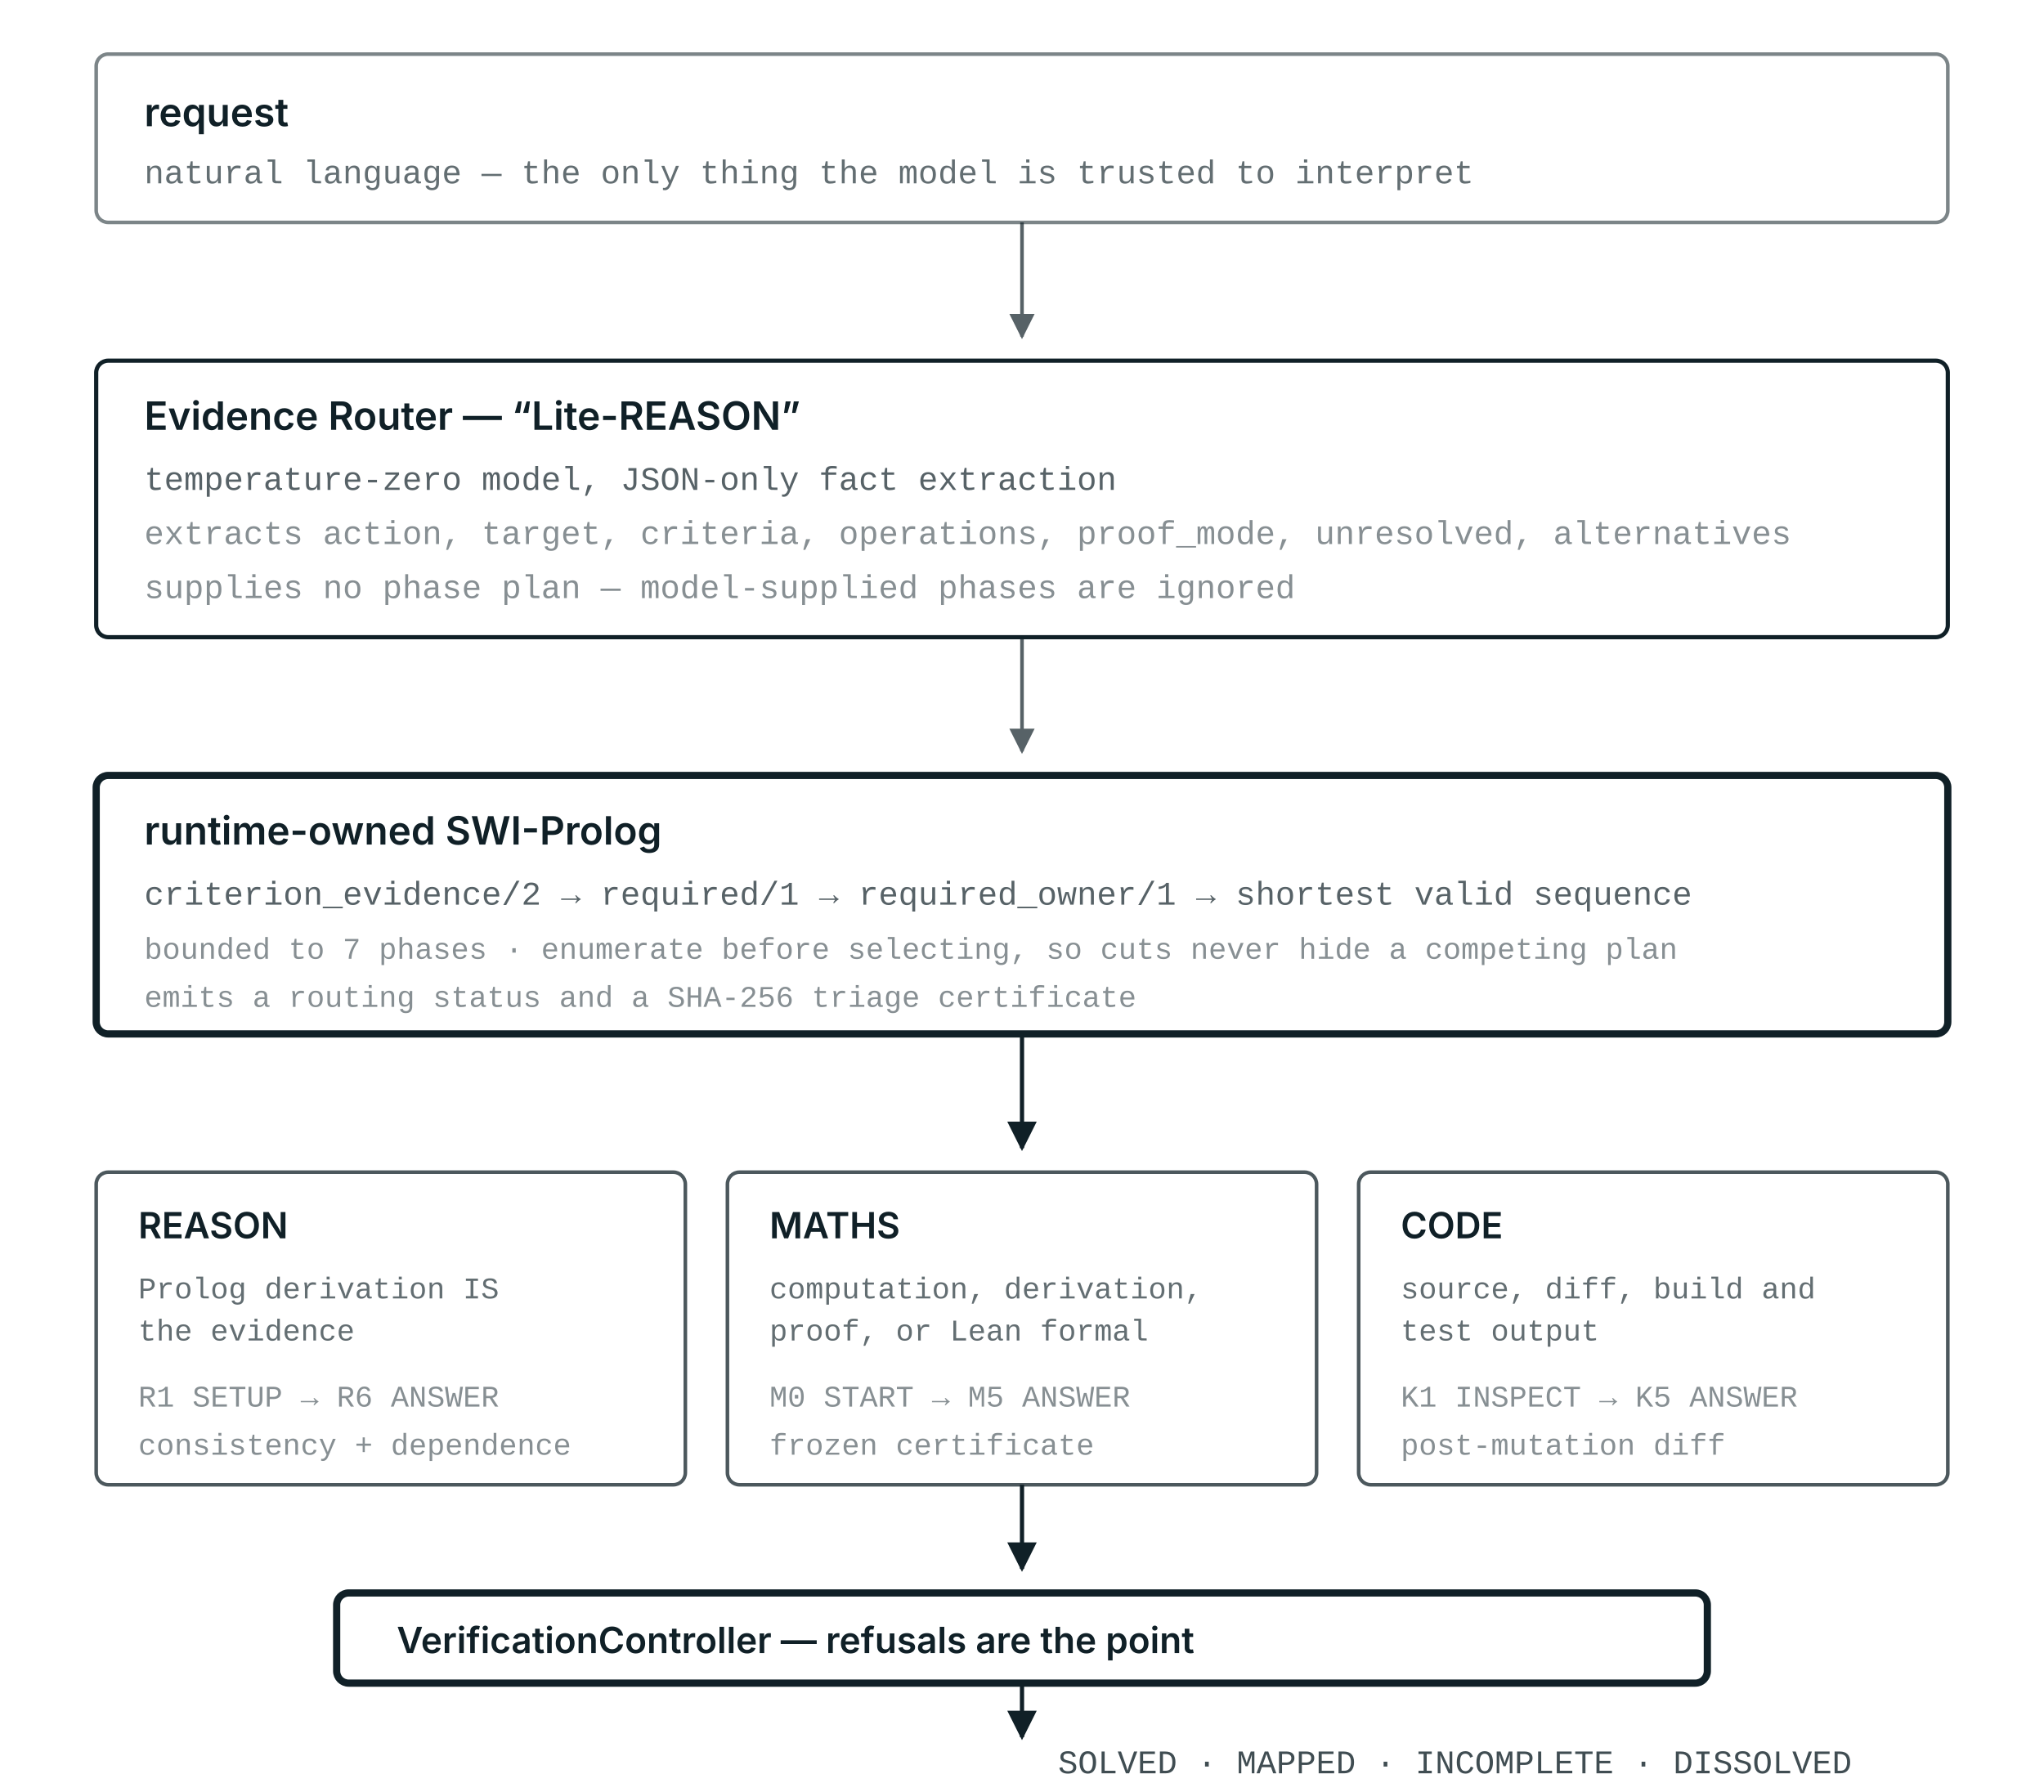
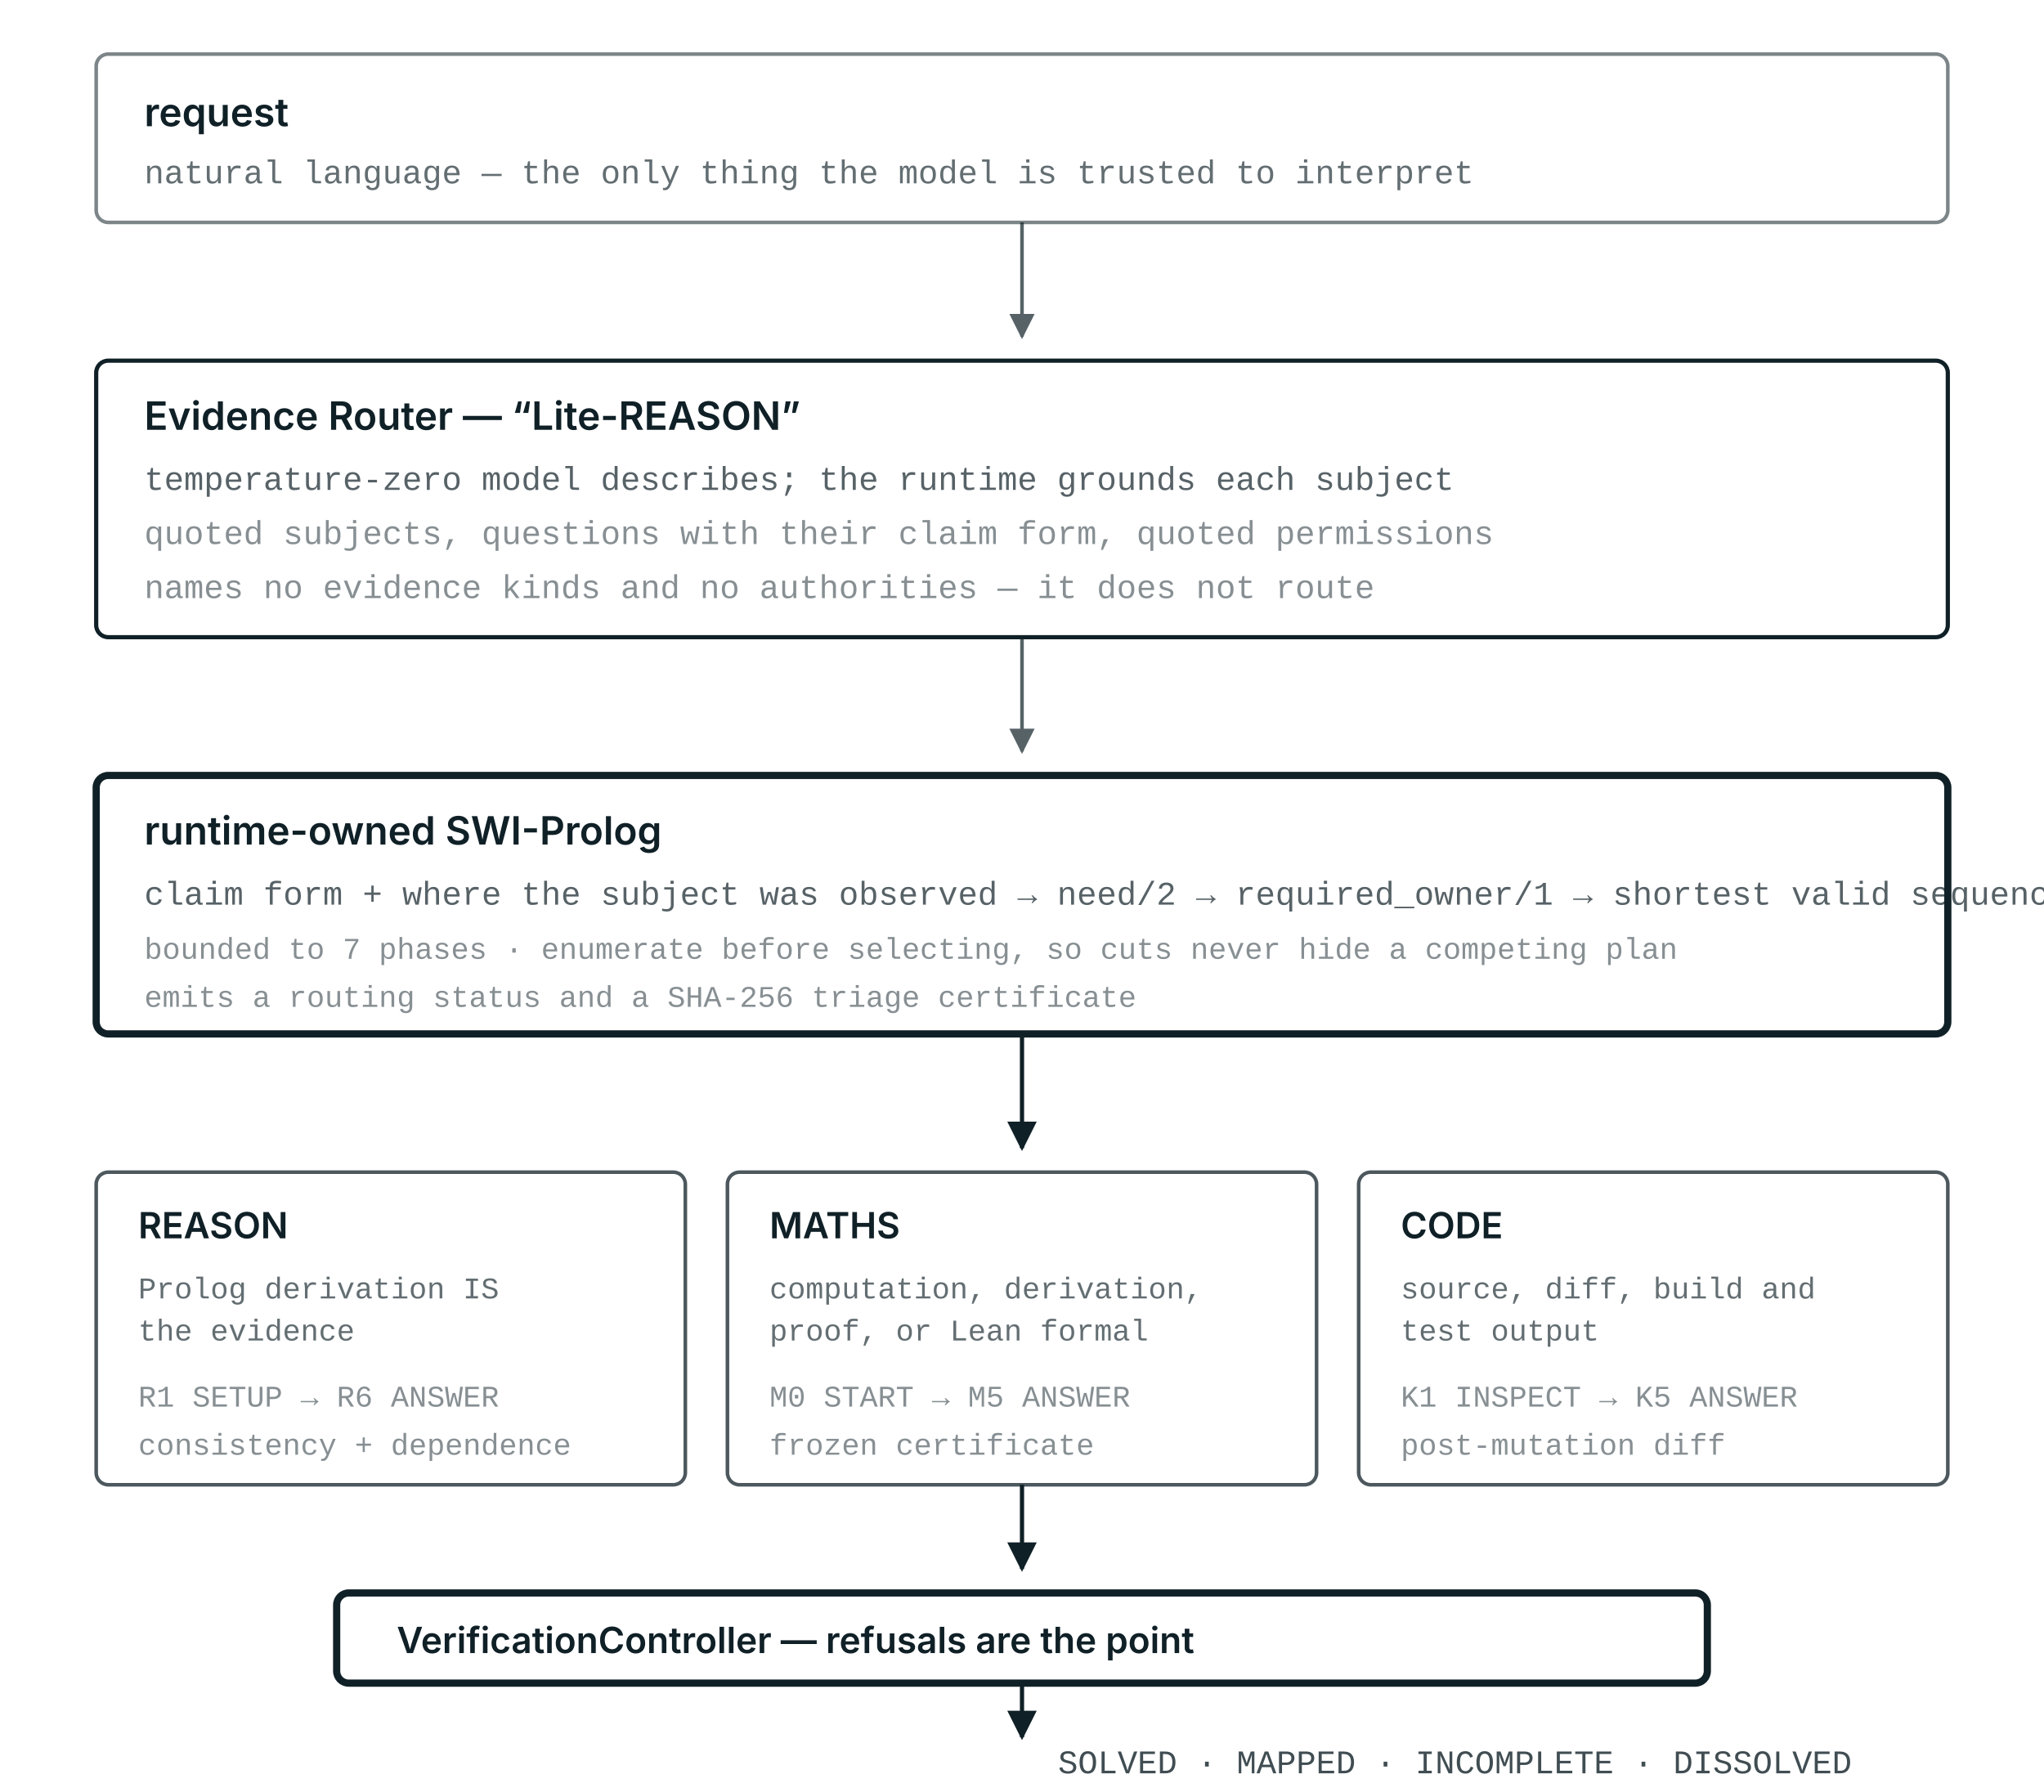
- <svg xmlns="http://www.w3.org/2000/svg" viewBox="0 0 680 596" role="img" aria-label="Diagram: a request is classified by the Evidence Router, an ordered authority plan is derived and certified by Prolog, each authority runs its own evidence workflow, and a final-candidate verifier gates the answer into one of four terminal statuses.">
+ <svg xmlns="http://www.w3.org/2000/svg" viewBox="0 0 680 596" role="img" aria-label="Diagram: a request is described by the Evidence Router and its subjects are grounded, an ordered authority plan is derived and certified by Prolog, each authority runs its own evidence workflow, and a final-candidate verifier gates the answer into one of four terminal statuses.">
  <style>
  svg{color:#102027}
  text{fill:currentColor;font-family:"SFMono-Regular",Consolas,"Liberation Mono",monospace}
  text.lbl{font-family:Inter,ui-sans-serif,-apple-system,BlinkMacSystemFont,"Segoe UI",sans-serif}
  @media (prefers-color-scheme:dark){svg{color:#ecf5f5}}
</style>
  <defs>
    <marker id="ar" viewBox="0 0 10 10" refX="9" refY="5" markerWidth="7" markerHeight="7" orient="auto-start-reverse">
      <path d="M 0 0 L 10 5 L 0 10 z" fill="currentColor" />
    </marker>
  </defs>
  <rect x="32" y="18" width="616" height="56" rx="4" fill="none" stroke="currentColor" stroke-width="1.2" opacity="0.55" />
  <text x="48" y="42" font-size="13" class="lbl" font-weight="600">request</text>
  <text x="48" y="61" font-size="11" opacity="0.65">natural language — the only thing the model is trusted to interpret</text>
  <line x1="340" y1="74" x2="340" y2="112" stroke="currentColor" stroke-width="1.2" marker-end="url(#ar)" opacity="0.7" />
  <rect x="32" y="120" width="616" height="92" rx="4" fill="none" stroke="currentColor" stroke-width="1.4" />
  <text x="48" y="143" font-size="13" class="lbl" font-weight="600">Evidence Router — “Lite-REASON”</text>
-   <text x="48" y="163" font-size="11" opacity="0.7">temperature-zero model, JSON-only fact extraction</text>
-   <text x="48" y="181" font-size="11" opacity="0.5">extracts action, target, criteria, operations, proof_mode, unresolved, alternatives</text>
-   <text x="48" y="199" font-size="11" opacity="0.5">supplies no phase plan — model-supplied phases are ignored</text>
+   <text x="48" y="163" font-size="11" opacity="0.7">temperature-zero model describes; the runtime grounds each subject</text>
+   <text x="48" y="181" font-size="11" opacity="0.5">quoted subjects, questions with their claim form, quoted permissions</text>
+   <text x="48" y="199" font-size="11" opacity="0.5">names no evidence kinds and no authorities — it does not route</text>
  <line x1="340" y1="212" x2="340" y2="250" stroke="currentColor" stroke-width="1.2" marker-end="url(#ar)" opacity="0.7" />
  <rect x="32" y="258" width="616" height="86" rx="4" fill="none" stroke="currentColor" stroke-width="2.4" />
  <text x="48" y="281" font-size="13" class="lbl" font-weight="600">runtime-owned SWI-Prolog</text>
-   <text x="48" y="301" font-size="11" opacity="0.7">criterion_evidence/2 → required/1 → required_owner/1 → shortest valid sequence</text>
+   <text x="48" y="301" font-size="11" opacity="0.7">claim form + where the subject was observed → need/2 → required_owner/1 → shortest valid sequence</text>
  <text x="48" y="319" font-size="10" opacity="0.5">bounded to 7 phases · enumerate before selecting, so cuts never hide a competing plan</text>
  <text x="48" y="335" font-size="10" opacity="0.5">emits a routing status and a SHA-256 triage certificate</text>
  <line x1="340" y1="344" x2="340" y2="382" stroke="currentColor" stroke-width="1.4" marker-end="url(#ar)" />
  <rect x="32" y="390" width="196" height="104" rx="4" fill="none" stroke="currentColor" stroke-width="1.2" opacity="0.75" />
  <text x="46" y="412" font-size="12" font-weight="600" class="lbl">REASON</text>
  <text x="46" y="432" font-size="10" opacity="0.65">Prolog derivation IS</text>
  <text x="46" y="446" font-size="10" opacity="0.65">the evidence</text>
  <text x="46" y="468" font-size="10" opacity="0.5">R1 SETUP → R6 ANSWER</text>
  <text x="46" y="484" font-size="10" opacity="0.5">consistency + dependence</text>
  <rect x="242" y="390" width="196" height="104" rx="4" fill="none" stroke="currentColor" stroke-width="1.2" opacity="0.75" />
  <text x="256" y="412" font-size="12" font-weight="600" class="lbl">MATHS</text>
  <text x="256" y="432" font-size="10" opacity="0.65">computation, derivation,</text>
  <text x="256" y="446" font-size="10" opacity="0.65">proof, or Lean formal</text>
  <text x="256" y="468" font-size="10" opacity="0.5">M0 START → M5 ANSWER</text>
  <text x="256" y="484" font-size="10" opacity="0.5">frozen certificate</text>
  <rect x="452" y="390" width="196" height="104" rx="4" fill="none" stroke="currentColor" stroke-width="1.2" opacity="0.75" />
  <text x="466" y="412" font-size="12" font-weight="600" class="lbl">CODE</text>
  <text x="466" y="432" font-size="10" opacity="0.65">source, diff, build and</text>
  <text x="466" y="446" font-size="10" opacity="0.65">test output</text>
  <text x="466" y="468" font-size="10" opacity="0.5">K1 INSPECT → K5 ANSWER</text>
  <text x="466" y="484" font-size="10" opacity="0.5">post-mutation diff</text>
  <line x1="340" y1="494" x2="340" y2="522" stroke="currentColor" stroke-width="1.4" marker-end="url(#ar)" />
  <rect x="112" y="530" width="456" height="30" rx="4" fill="none" stroke="currentColor" stroke-width="2.4" />
  <text x="132" y="550" font-size="12" class="lbl" font-weight="600">VerificationController — refusals are the point</text>
  <line x1="340" y1="560" x2="340" y2="578" stroke="currentColor" stroke-width="1.4" marker-end="url(#ar)" />
  <text x="352" y="590" font-size="11" opacity="0.8">SOLVED · MAPPED · INCOMPLETE · DISSOLVED</text>
</svg>
